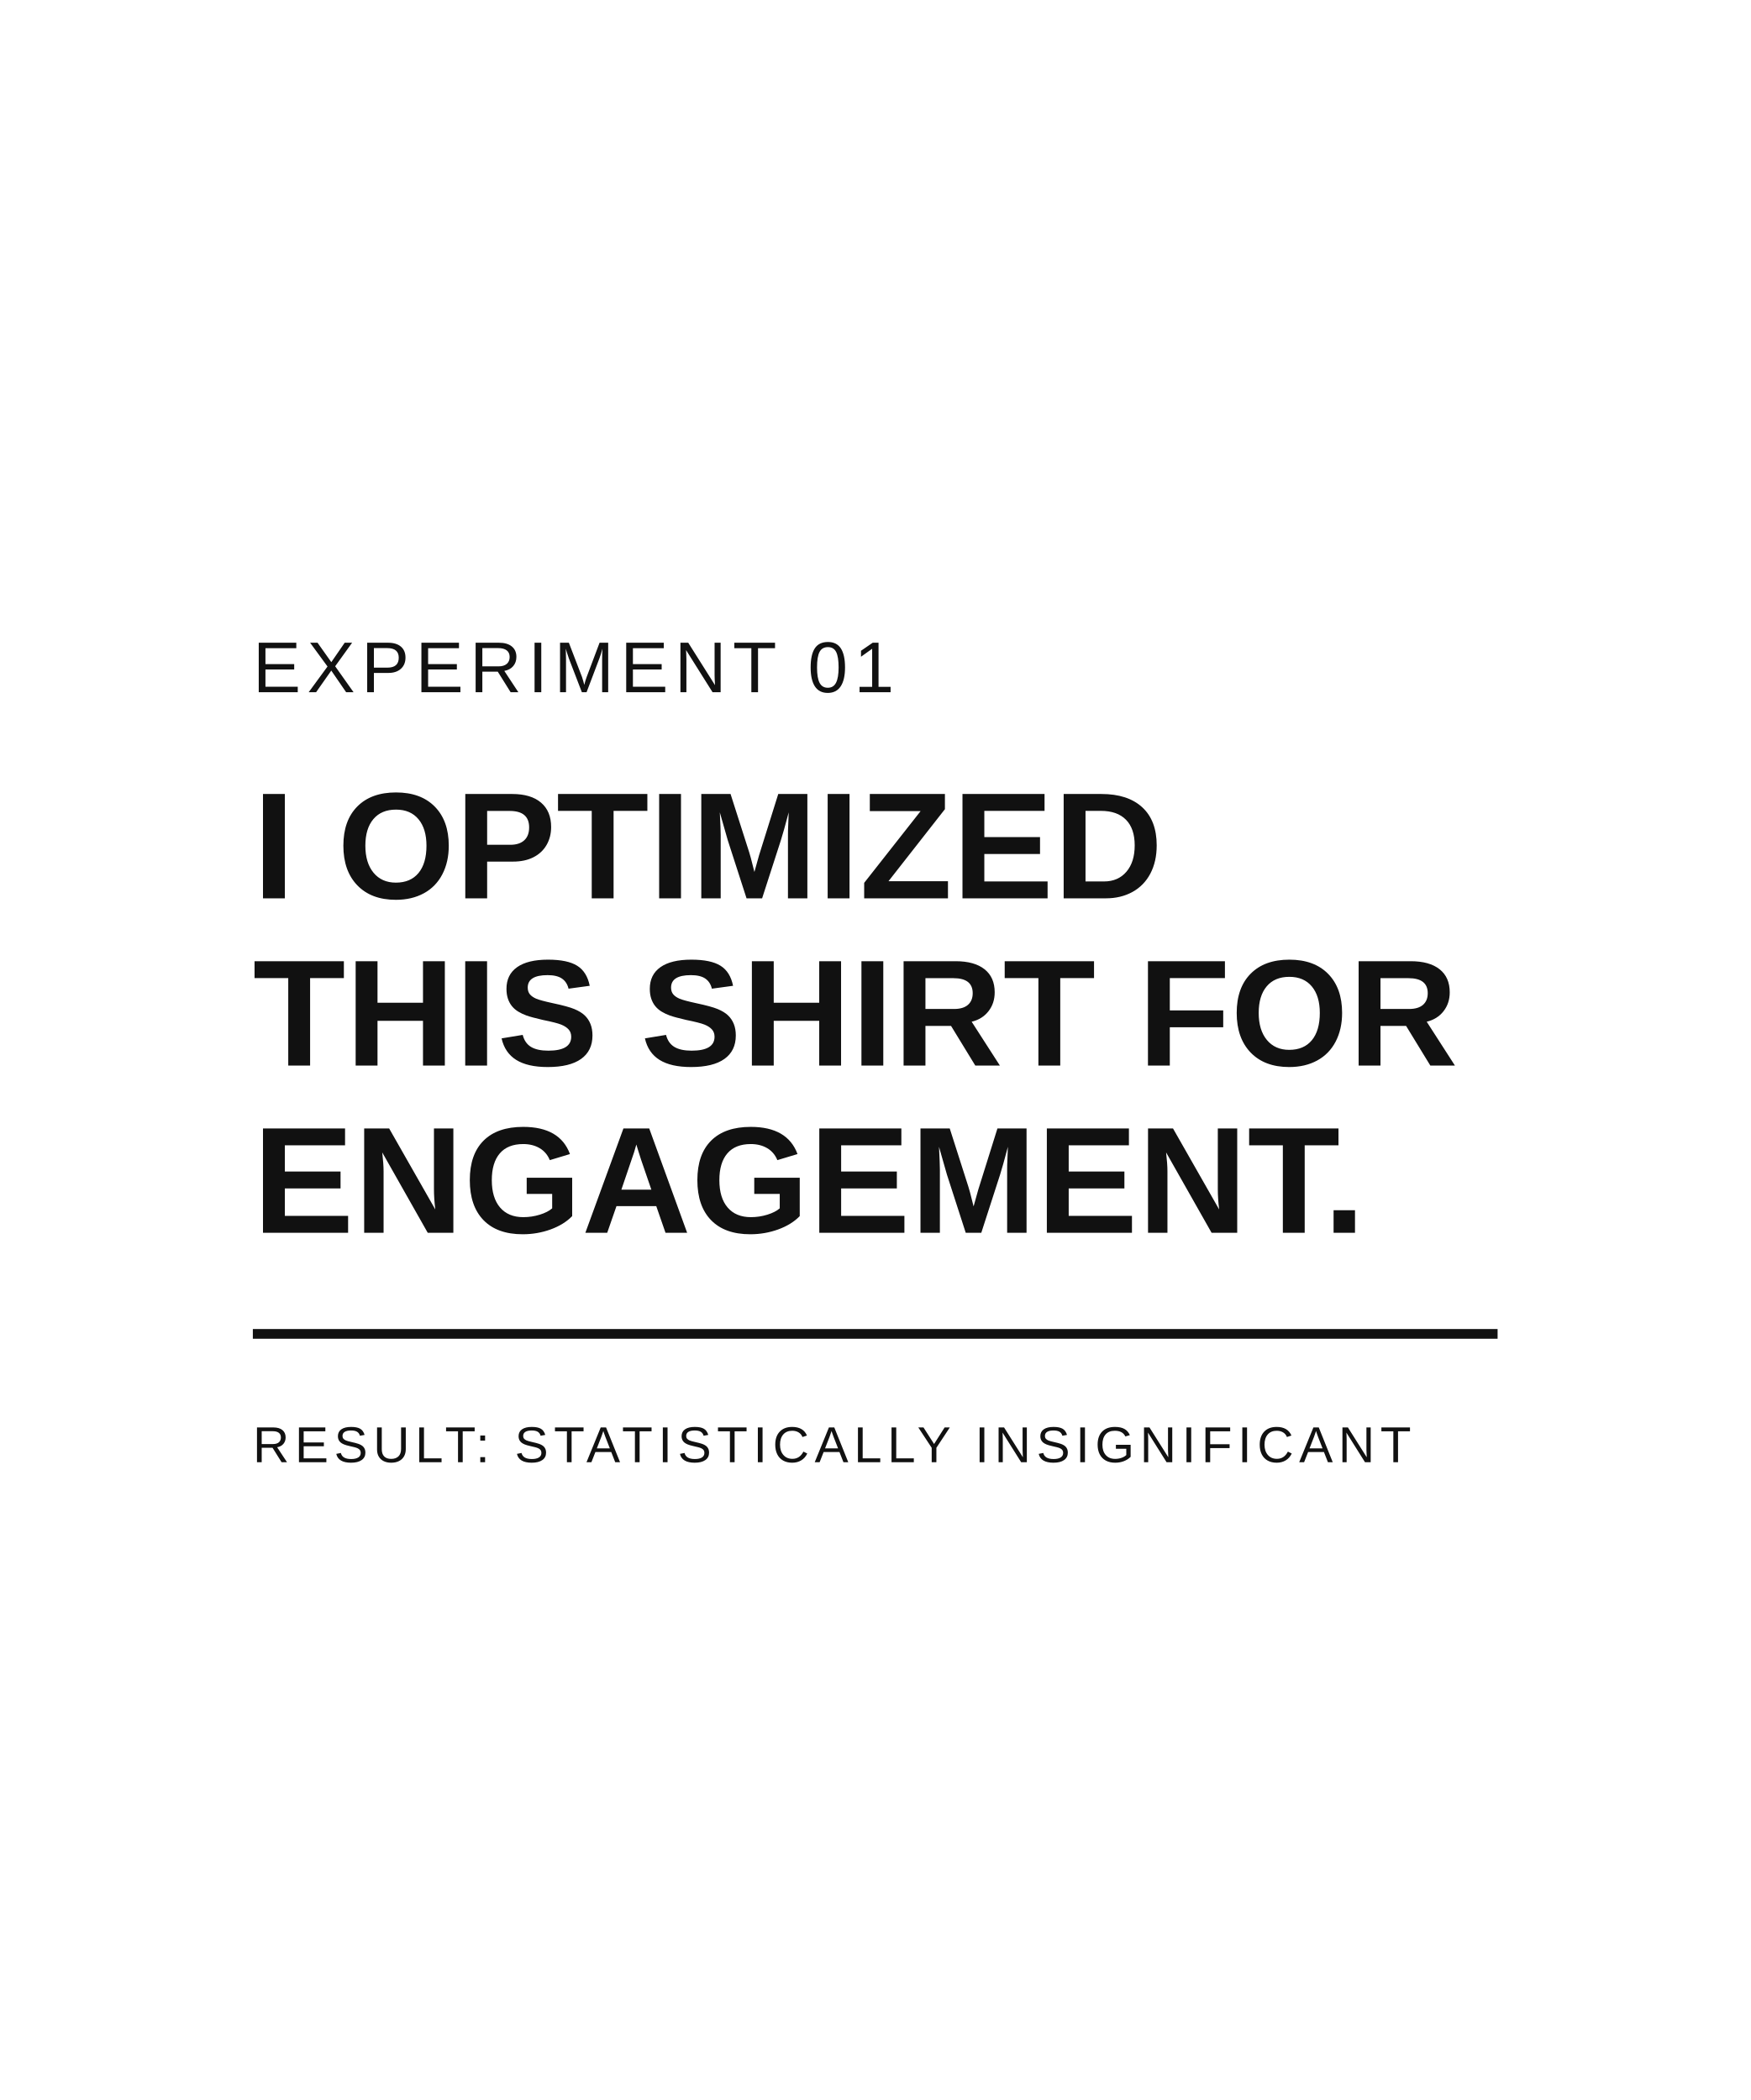
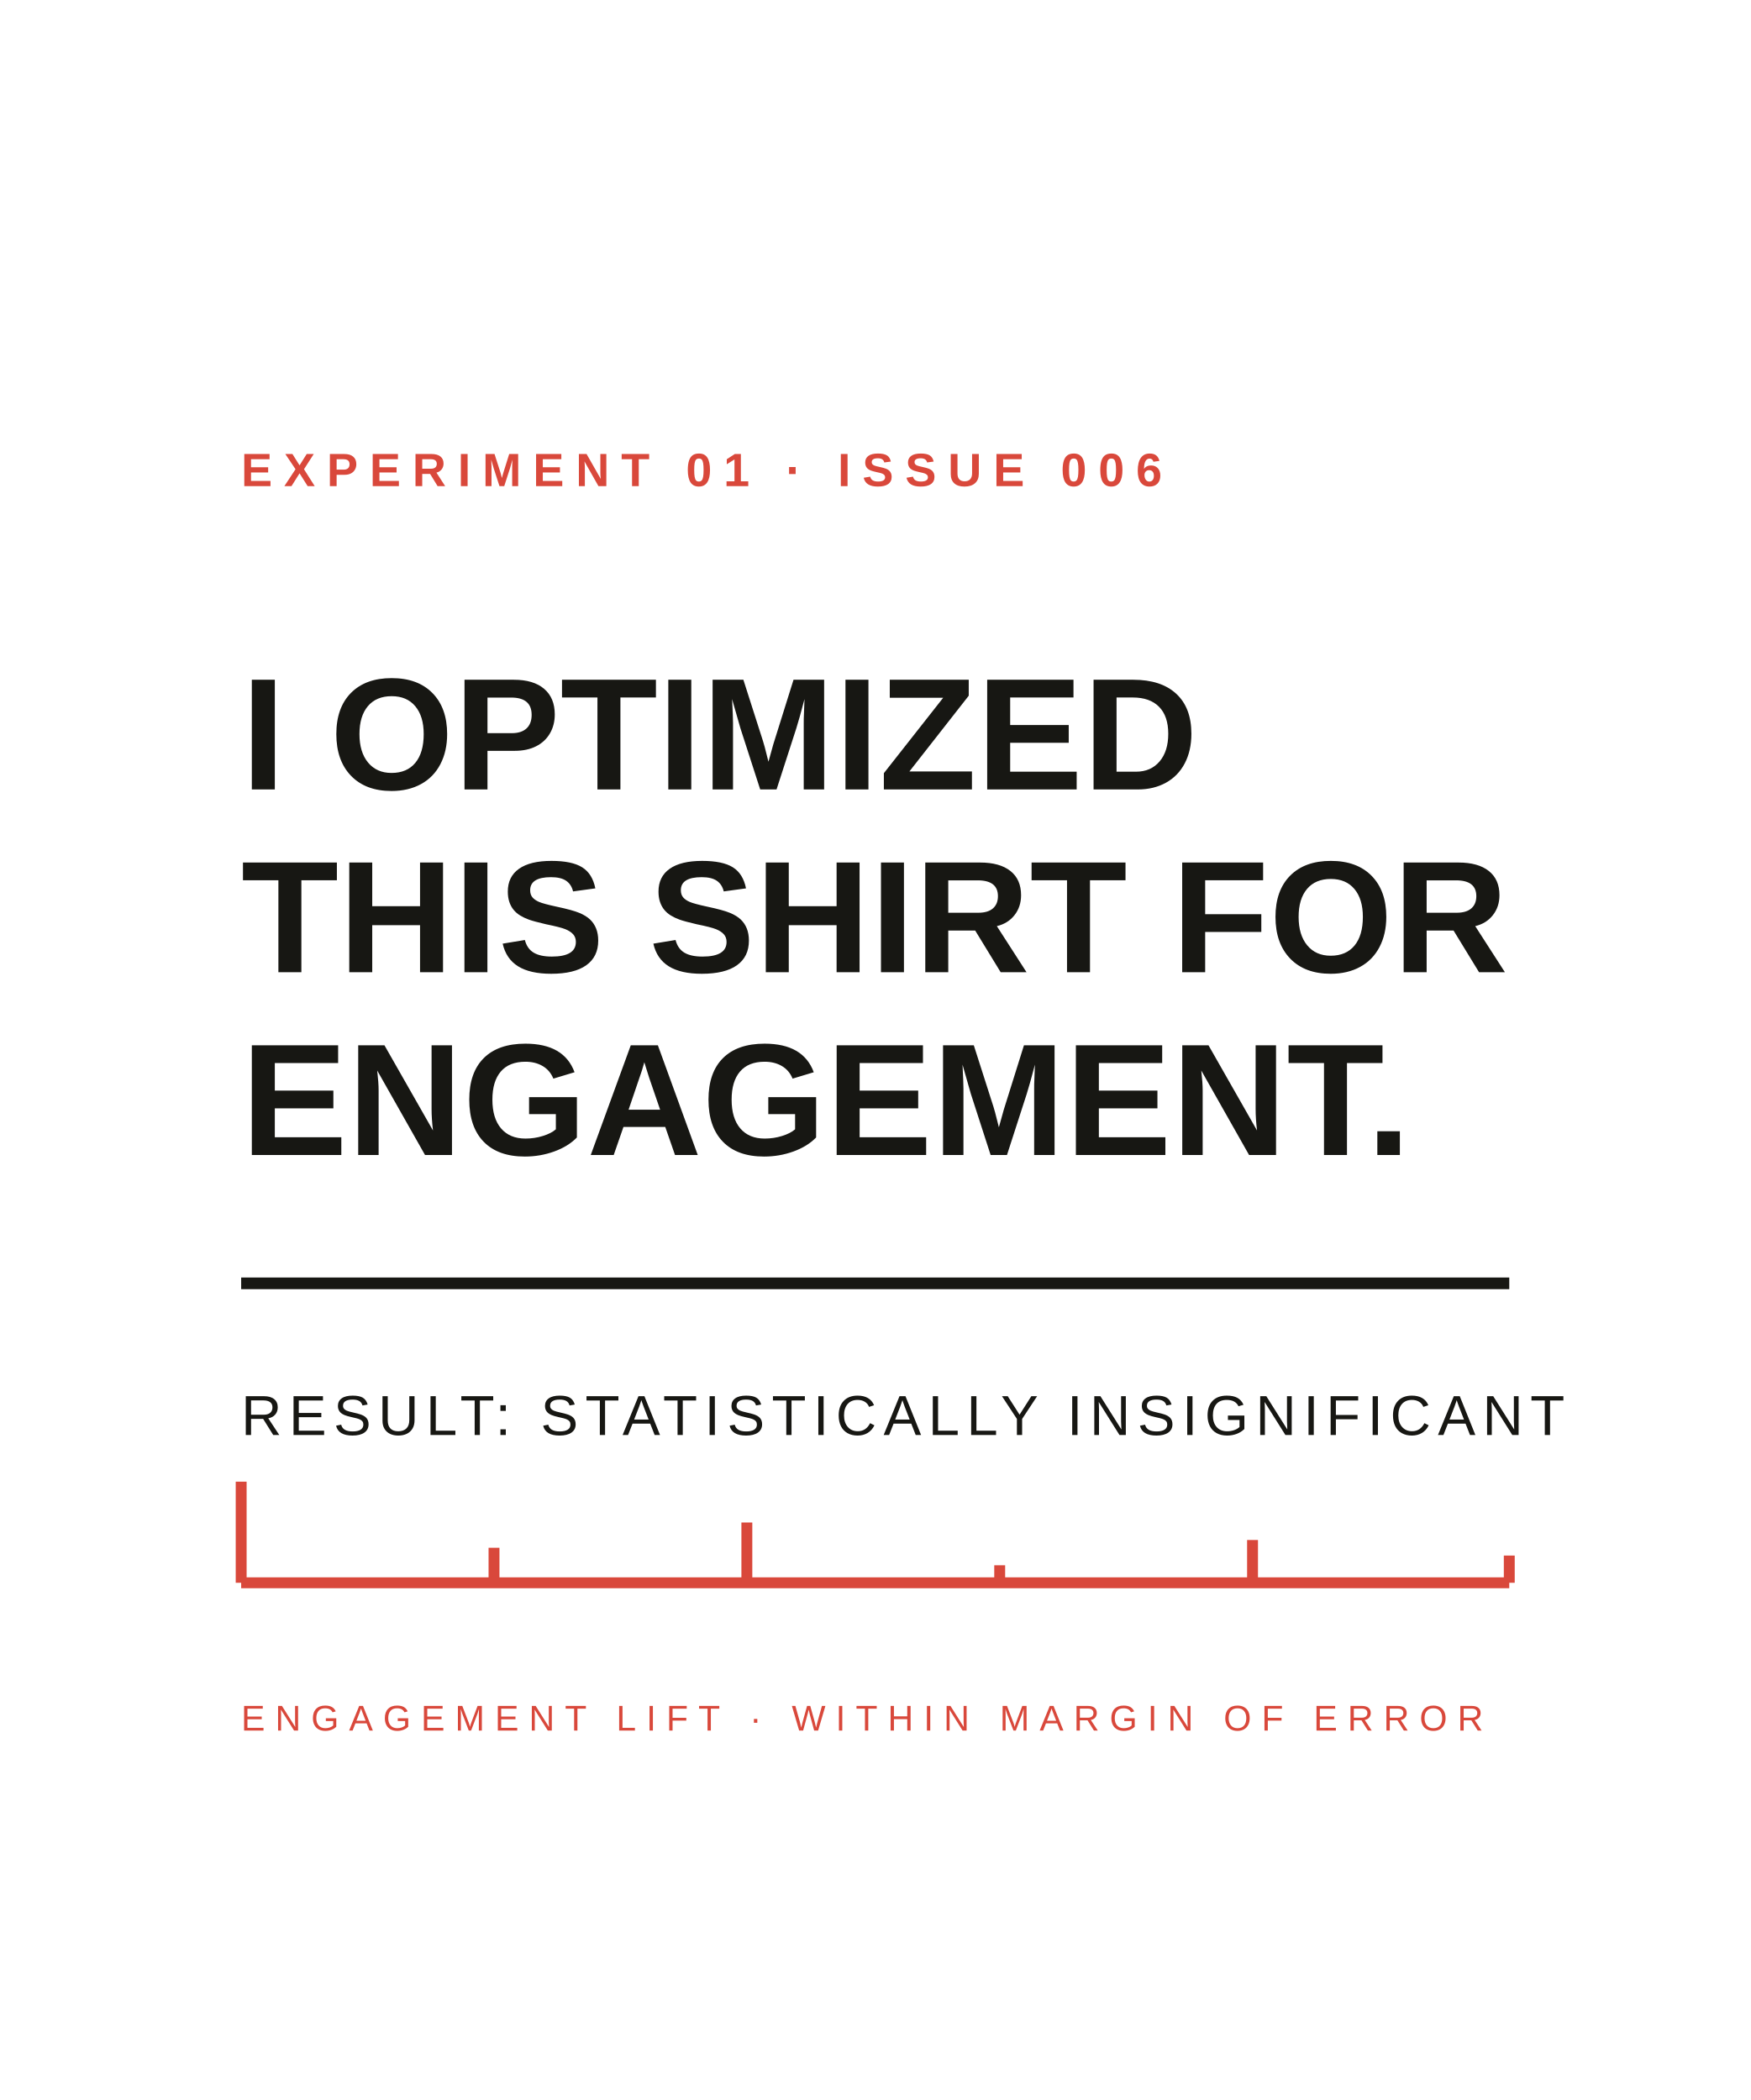
<svg xmlns="http://www.w3.org/2000/svg" width="4500" height="5400" viewBox="0 0 4500 5400">
-   <g fill="#111111" font-family="Arial, Helvetica, sans-serif">
-     <text x="650" y="1780" font-size="185" letter-spacing="16">EXPERIMENT 01</text>
-     <text x="650" y="2310" font-size="390" font-weight="800">I OPTIMIZED</text>
-     <text x="650" y="2740" font-size="390" font-weight="800">THIS SHIRT FOR</text>
-     <text x="650" y="3170" font-size="390" font-weight="800">ENGAGEMENT.</text>
-     <line x1="650" y1="3430" x2="3850" y2="3430" stroke="#111111" stroke-width="25" />
-     <text x="650" y="3760" font-size="130" letter-spacing="14">RESULT: STATISTICALLY INSIGNIFICANT</text>
+   <g font-family="Arial, Helvetica, sans-serif">
+     <text x="620" y="1250" fill="#D9483B" font-size="120" font-weight="700" letter-spacing="30">EXPERIMENT 01 · ISSUE 006</text>
+     <text x="620" y="2030" fill="#171713" font-size="410" font-weight="800">I OPTIMIZED</text>
+     <text x="620" y="2500" fill="#171713" font-size="410" font-weight="800">THIS SHIRT FOR</text>
+     <text x="620" y="2970" fill="#171713" font-size="410" font-weight="800">ENGAGEMENT.</text>
+     <line x1="620" y1="3300" x2="3880" y2="3300" stroke="#171713" stroke-width="30" />
+     <text x="620" y="3690" fill="#171713" font-size="145" letter-spacing="18">RESULT: STATISTICALLY INSIGNIFICANT</text>
+     <g fill="none" stroke="#D9483B" stroke-width="28">
+       <path d="M620 4070h3260" />
+       <path d="M620 4070v-260M1270 4070v-90M1920 4070v-155M2570 4070v-45M3220 4070v-110M3880 4070v-70" />
+     </g>
+     <text x="620" y="4450" fill="#D9483B" font-size="92" letter-spacing="26">ENGAGEMENT LIFT · WITHIN MARGIN OF ERROR</text>
  </g>
</svg>
